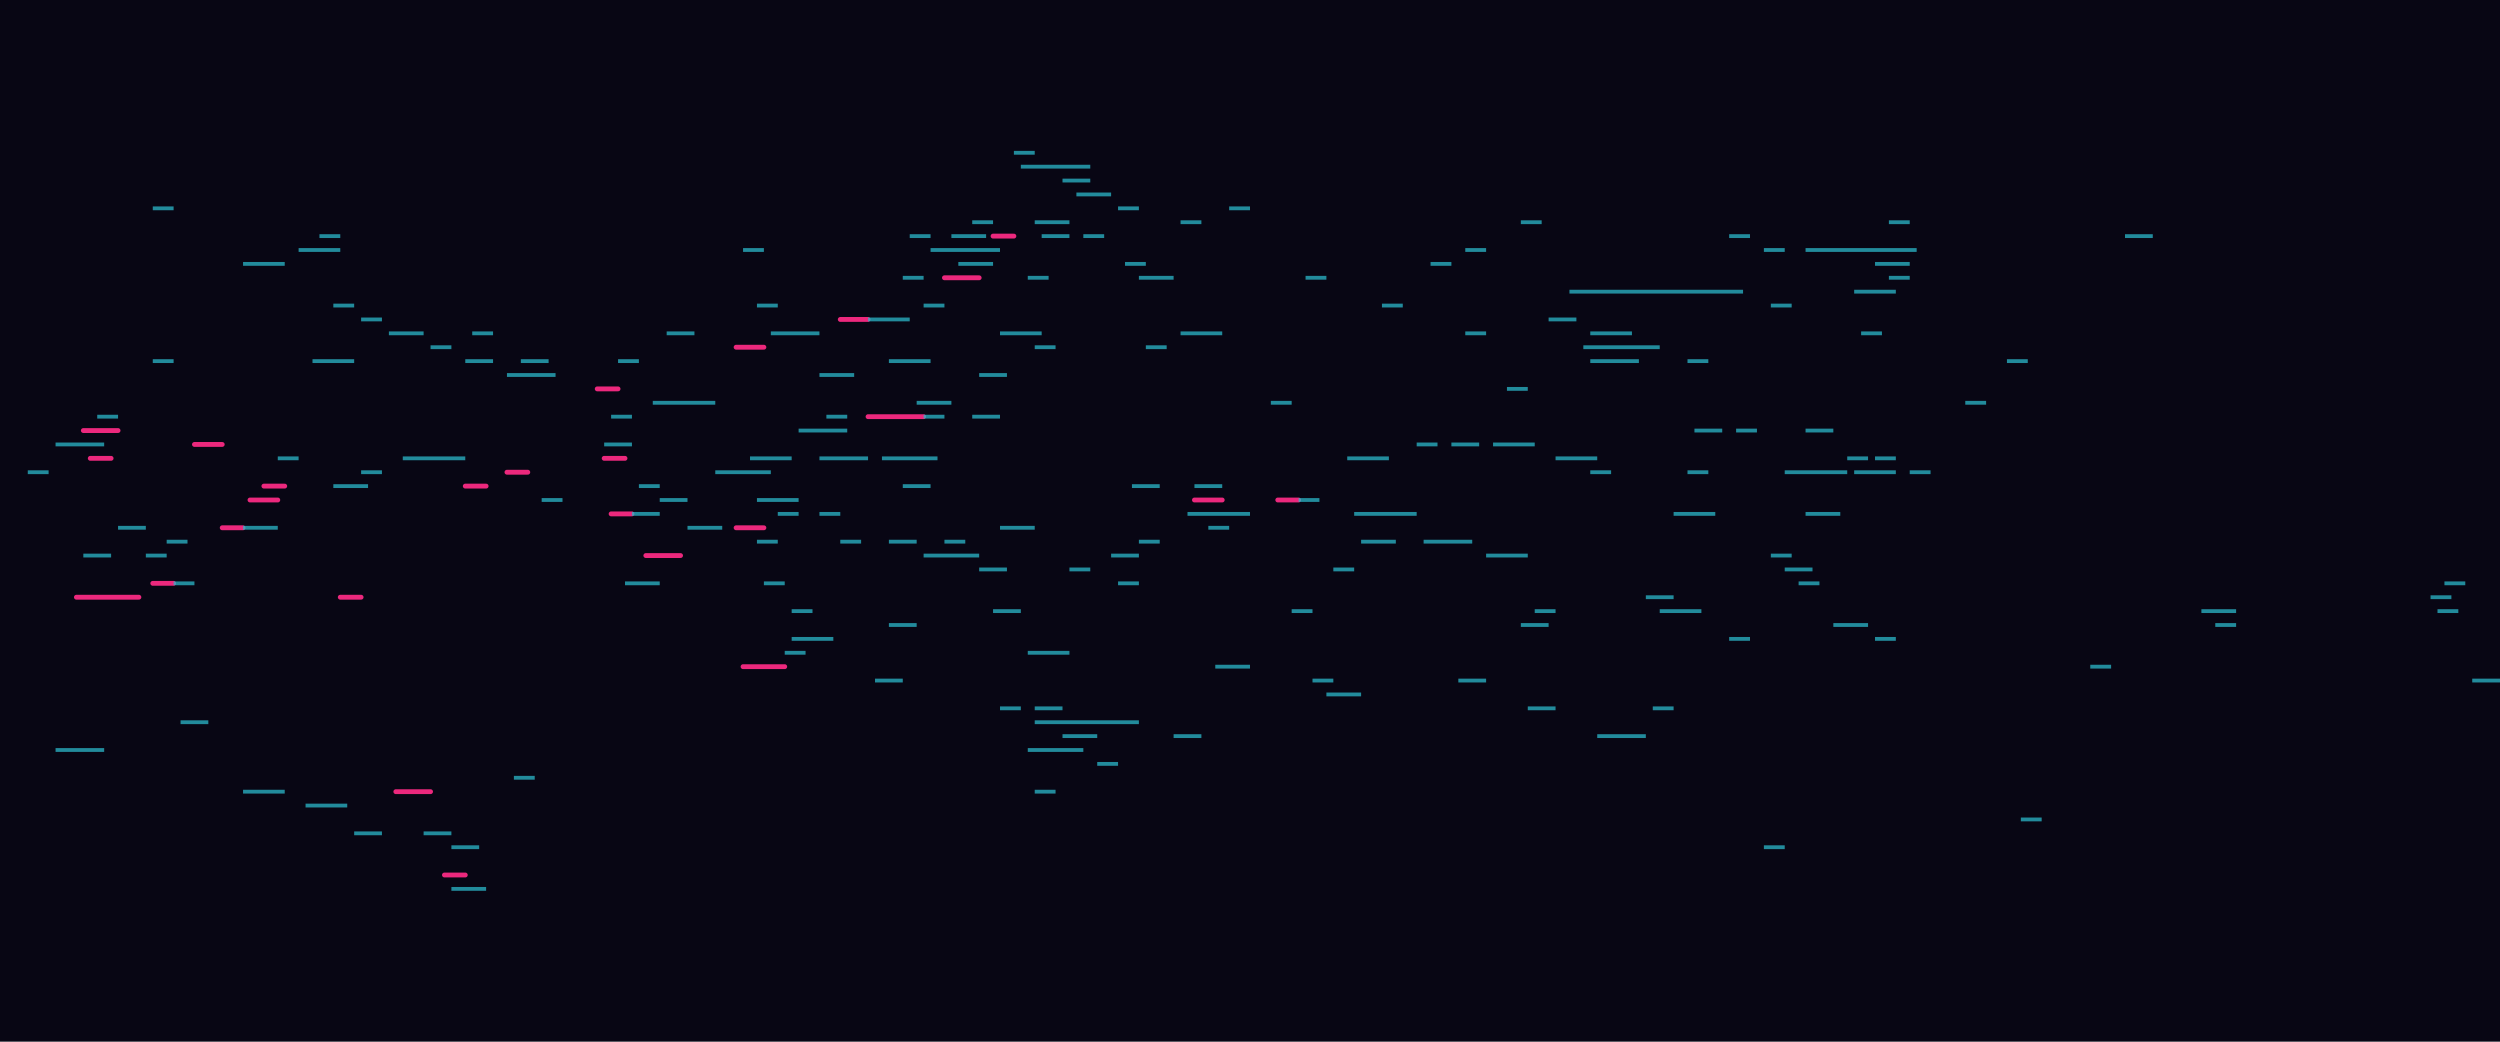
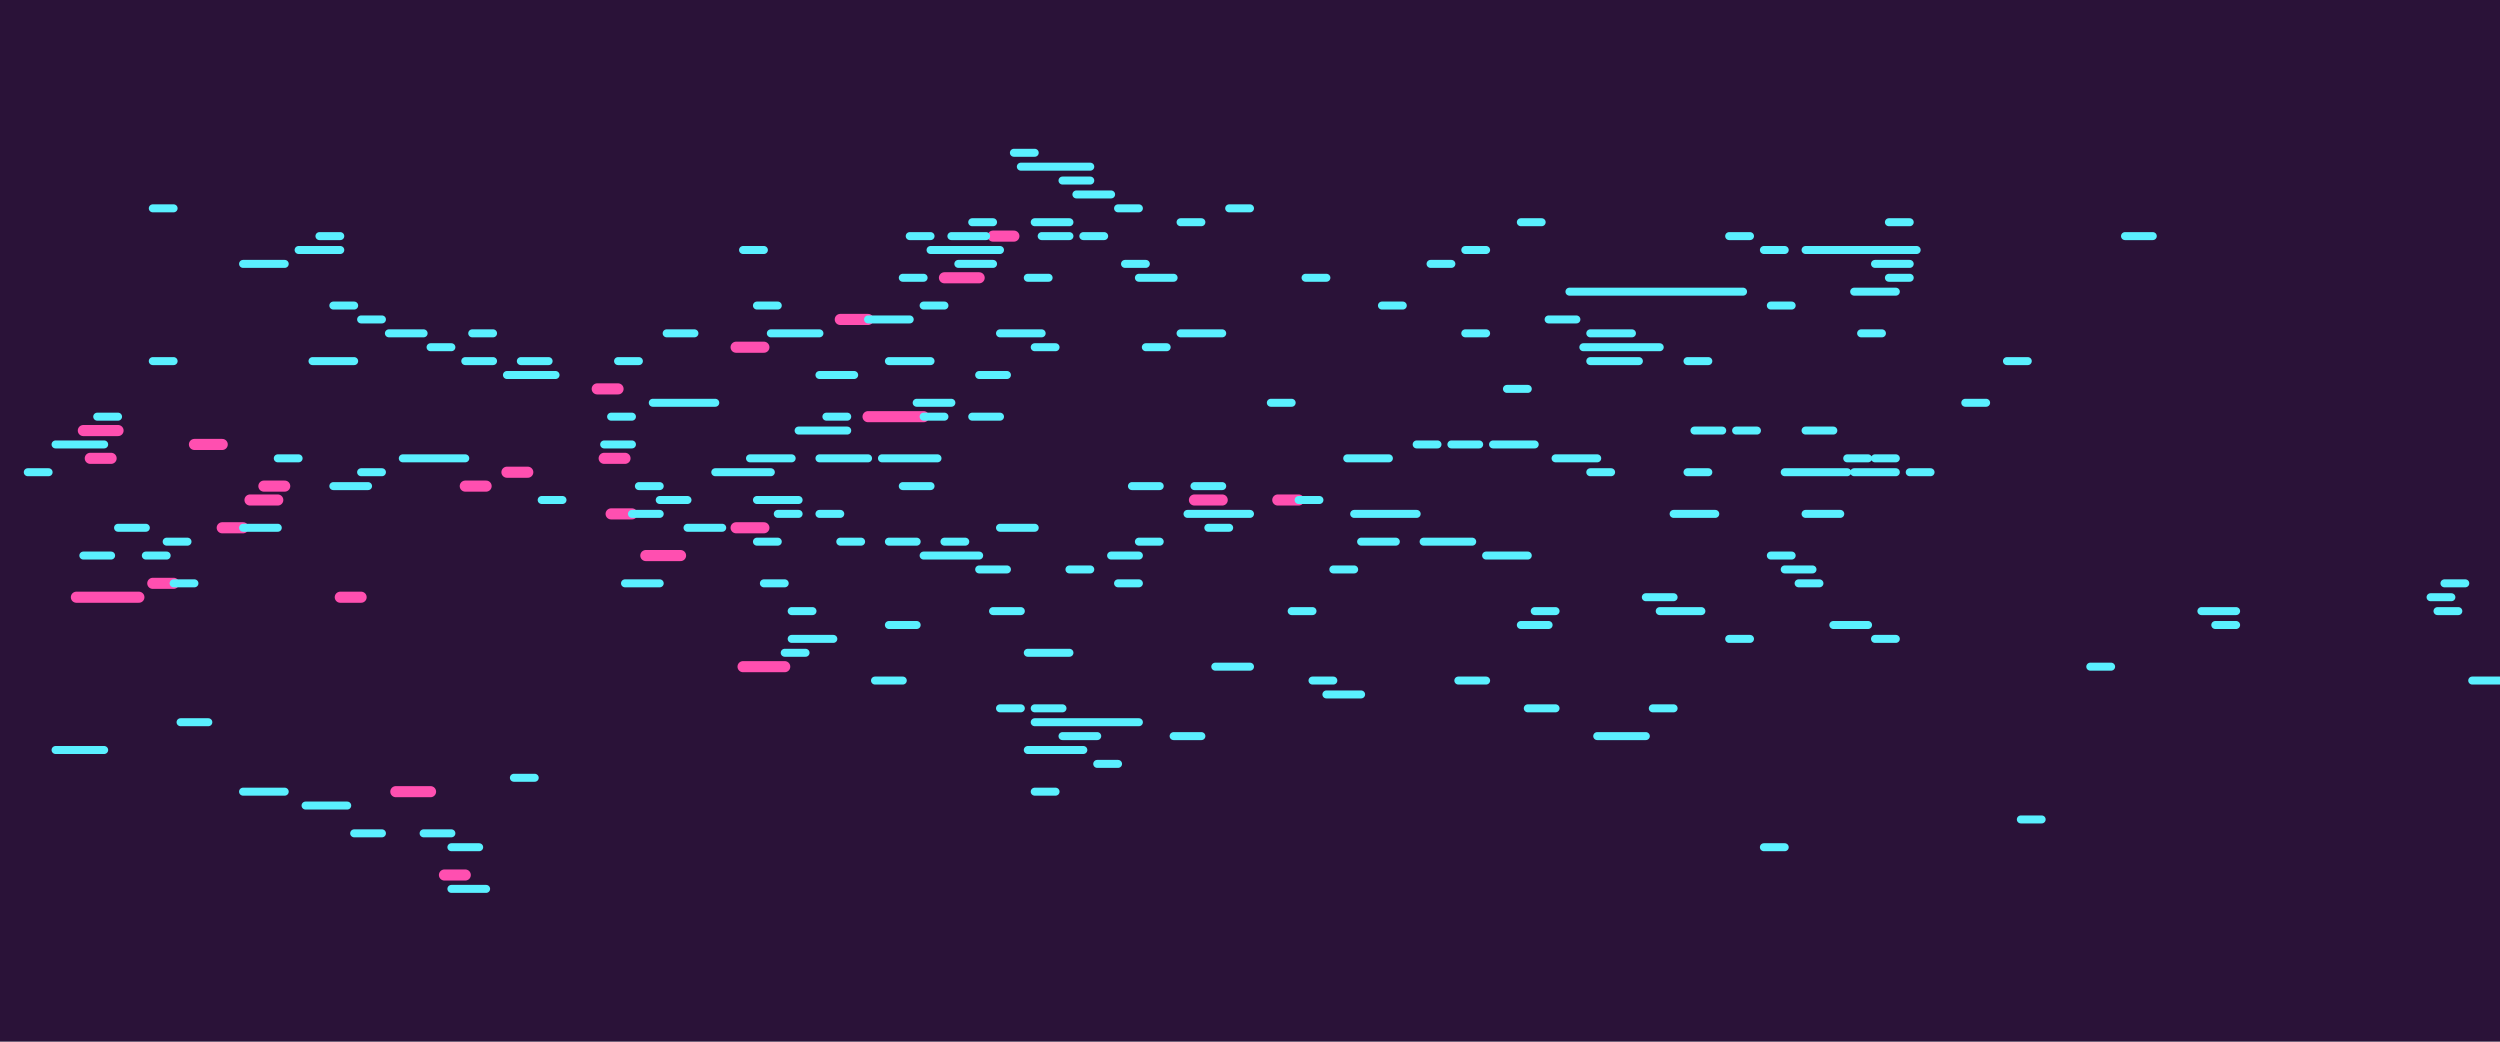
<svg xmlns="http://www.w3.org/2000/svg" viewBox="0 0 360 150" preserveAspectRatio="xMidYMid slice">
-   <rect width="100%" height="100%" fill="#080614" />
-   <path d="M143 34H146 M136 40H141 M121 46H125 M106 50H110 M86 56H89 M125 60H133 M12 62H17 M28 64H32 M13 66H16 M87 66H90 M73 68H76 M38 70H41 M67 70H70 M36 72H40 M172 72H176 M184 72H187 M88 74H91 M32 76H35 M106 76H110 M93 80H98 M22 84H25 M11 86H20 M49 86H52 M107 96H113 M57 114H62 M64 126H67" fill="none" stroke="#ff2b86" stroke-width="0.7" stroke-linecap="round" opacity=".92" />
-   <path d="M146 22H149 M147 24H157 M153 26H157 M155 28H160 M22 30H25 M161 30H164 M177 30H180 M140 32H143 M149 32H154 M170 32H173 M219 32H222 M272 32H275 M46 34H49 M131 34H134 M137 34H142 M150 34H154 M156 34H159 M249 34H252 M306 34H310 M43 36H49 M107 36H110 M134 36H144 M211 36H214 M254 36H257 M260 36H276 M35 38H41 M138 38H143 M162 38H165 M206 38H209 M270 38H275 M130 40H133 M148 40H151 M164 40H169 M188 40H191 M272 40H275 M226 42H251 M267 42H273 M48 44H51 M109 44H112 M133 44H136 M199 44H202 M255 44H258 M52 46H55 M125 46H131 M223 46H227 M56 48H61 M68 48H71 M96 48H100 M111 48H118 M144 48H150 M170 48H176 M211 48H214 M229 48H235 M268 48H271 M62 50H65 M149 50H152 M165 50H168 M228 50H239 M22 52H25 M45 52H51 M67 52H71 M75 52H79 M89 52H92 M128 52H134 M229 52H236 M243 52H246 M289 52H292 M73 54H80 M118 54H123 M141 54H145 M217 56H220 M94 58H103 M132 58H137 M183 58H186 M283 58H286 M14 60H17 M88 60H91 M119 60H122 M133 60H136 M140 60H144 M115 62H122 M244 62H248 M250 62H253 M260 62H264 M8 64H15 M87 64H91 M204 64H207 M209 64H213 M215 64H221 M40 66H43 M58 66H67 M108 66H114 M118 66H125 M127 66H135 M194 66H200 M224 66H230 M266 66H269 M270 66H273 M4 68H7 M52 68H55 M103 68H111 M229 68H232 M243 68H246 M257 68H266 M267 68H273 M275 68H278 M48 70H53 M92 70H95 M130 70H134 M163 70H167 M172 70H176 M78 72H81 M95 72H99 M109 72H115 M187 72H190 M91 74H95 M112 74H115 M118 74H121 M171 74H180 M195 74H204 M241 74H247 M260 74H265 M17 76H21 M35 76H40 M99 76H104 M144 76H149 M174 76H177 M24 78H27 M109 78H112 M121 78H124 M128 78H132 M136 78H139 M164 78H167 M196 78H201 M205 78H212 M12 80H16 M21 80H24 M133 80H141 M160 80H164 M214 80H220 M255 80H258 M141 82H145 M154 82H157 M192 82H195 M257 82H261 M25 84H28 M90 84H95 M110 84H113 M161 84H164 M259 84H262 M352 84H355 M237 86H241 M350 86H353 M114 88H117 M143 88H147 M186 88H189 M221 88H224 M239 88H245 M317 88H322 M351 88H354 M128 90H132 M219 90H223 M264 90H269 M319 90H322 M114 92H120 M249 92H252 M270 92H273 M113 94H116 M148 94H154 M175 96H180 M301 96H304 M126 98H130 M189 98H192 M210 98H214 M356 98H360 M191 100H196 M144 102H147 M149 102H153 M220 102H224 M238 102H241 M26 104H30 M149 104H164 M153 106H158 M169 106H173 M230 106H237 M8 108H15 M148 108H156 M158 110H161 M74 112H77 M35 114H41 M149 114H152 M44 116H50 M291 118H294 M51 120H55 M61 120H65 M65 122H69 M254 122H257 M65 128H70" fill="none" stroke="#2bb7c9" stroke-width="0.55" opacity=".75" />
+   <rect width="100%" height="100%" fill="#2a1238" />
+   <path d="M143 34H146 M136 40H141 M121 46H125 M106 50H110 M86 56H89 M125 60H133 M12 62H17 M28 64H32 M13 66H16 M87 66H90 M73 68H76 M38 70H41 M67 70H70 M36 72H40 M172 72H176 M184 72H187 M88 74H91 M32 76H35 M106 76H110 M93 80H98 M22 84H25 M11 86H20 M49 86H52 M107 96H113 M57 114H62 M64 126H67" fill="none" stroke="#ff4fb0" stroke-width="1.6" stroke-linecap="round" />
+   <path d="M146 22H149 M147 24H157 M153 26H157 M155 28H160 M22 30H25 M161 30H164 M177 30H180 M140 32H143 M149 32H154 M170 32H173 M219 32H222 M272 32H275 M46 34H49 M131 34H134 M137 34H142 M150 34H154 M156 34H159 M249 34H252 M306 34H310 M43 36H49 M107 36H110 M134 36H144 M211 36H214 M254 36H257 M260 36H276 M35 38H41 M138 38H143 M162 38H165 M206 38H209 M270 38H275 M130 40H133 M148 40H151 M164 40H169 M188 40H191 M272 40H275 M226 42H251 M267 42H273 M48 44H51 M109 44H112 M133 44H136 M199 44H202 M255 44H258 M52 46H55 M125 46H131 M223 46H227 M56 48H61 M68 48H71 M96 48H100 M111 48H118 M144 48H150 M170 48H176 M211 48H214 M229 48H235 M268 48H271 M62 50H65 M149 50H152 M165 50H168 M228 50H239 M22 52H25 M45 52H51 M67 52H71 M75 52H79 M89 52H92 M128 52H134 M229 52H236 M243 52H246 M289 52H292 M73 54H80 M118 54H123 M141 54H145 M217 56H220 M94 58H103 M132 58H137 M183 58H186 M283 58H286 M14 60H17 M88 60H91 M119 60H122 M133 60H136 M140 60H144 M115 62H122 M244 62H248 M250 62H253 M260 62H264 M8 64H15 M87 64H91 M204 64H207 M209 64H213 M215 64H221 M40 66H43 M58 66H67 M108 66H114 M118 66H125 M127 66H135 M194 66H200 M224 66H230 M266 66H269 M270 66H273 M4 68H7 M52 68H55 M103 68H111 M229 68H232 M243 68H246 M257 68H266 M267 68H273 M275 68H278 M48 70H53 M92 70H95 M130 70H134 M163 70H167 M172 70H176 M78 72H81 M95 72H99 M109 72H115 M187 72H190 M91 74H95 M112 74H115 M118 74H121 M171 74H180 M195 74H204 M241 74H247 M260 74H265 M17 76H21 M35 76H40 M99 76H104 M144 76H149 M174 76H177 M24 78H27 M109 78H112 M121 78H124 M128 78H132 M136 78H139 M164 78H167 M196 78H201 M205 78H212 M12 80H16 M21 80H24 M133 80H141 M160 80H164 M214 80H220 M255 80H258 M141 82H145 M154 82H157 M192 82H195 M257 82H261 M25 84H28 M90 84H95 M110 84H113 M161 84H164 M259 84H262 M352 84H355 M237 86H241 M350 86H353 M114 88H117 M143 88H147 M186 88H189 M221 88H224 M239 88H245 M317 88H322 M351 88H354 M128 90H132 M219 90H223 M264 90H269 M319 90H322 M114 92H120 M249 92H252 M270 92H273 M113 94H116 M148 94H154 M175 96H180 M301 96H304 M126 98H130 M189 98H192 M210 98H214 M356 98H360 M191 100H196 M144 102H147 M149 102H153 M220 102H224 M238 102H241 M26 104H30 M149 104H164 M153 106H158 M169 106H173 M230 106H237 M8 108H15 M148 108H156 M158 110H161 M74 112H77 M35 114H41 M149 114H152 M44 116H50 M291 118H294 M51 120H55 M61 120H65 M65 122H69 M254 122H257 M65 128H70" fill="none" stroke="#5af0ff" stroke-width="1.15" stroke-linecap="round" />
</svg>
